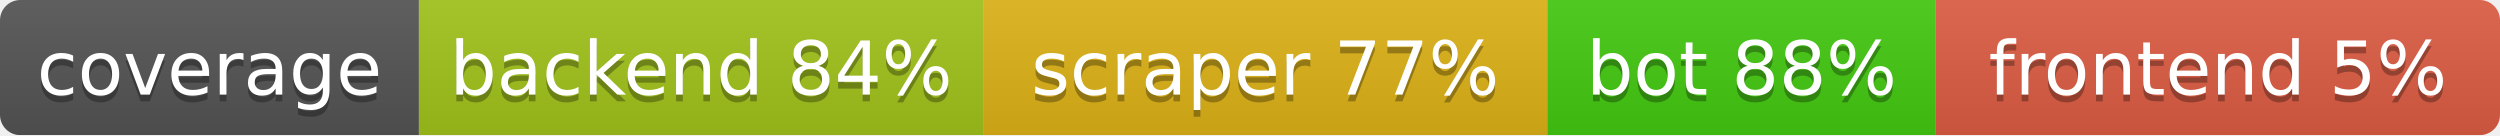
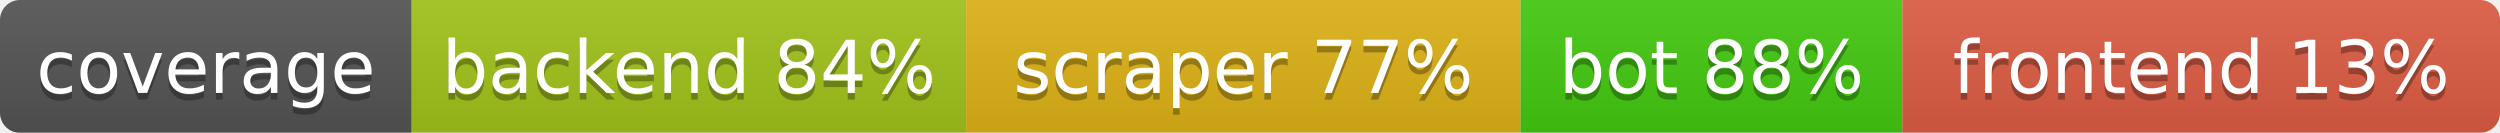
- <svg xmlns="http://www.w3.org/2000/svg" width="370.0" height="20">
+ <svg xmlns="http://www.w3.org/2000/svg" width="376.5" height="20">
  <linearGradient id="b" x2="0" y2="100%">
    <stop offset="0" stop-color="#bbb" stop-opacity=".1" />
    <stop offset="1" stop-opacity=".1" />
  </linearGradient>
  <mask id="a">
-     <rect width="370.0" height="20" rx="3" fill="#fff" />
+     <rect width="376.5" height="20" rx="3" fill="#fff" />
  </mask>
  <g mask="url(#a)">
    <rect width="62.0" height="20" fill="#555" />
    <rect x="62.0" width="83.5" height="20" fill="#a3c51c" />
    <rect x="145.5" width="83.5" height="20" fill="#dfb317" />
    <rect x="229.0" width="57.5" height="20" fill="#4c1" />
-     <rect x="286.5" width="83.5" height="20" fill="#e05d44" />
-     <rect width="370.0" height="20" fill="url(#b)" />
+     <rect x="286.5" width="90.0" height="20" fill="#e05d44" />
+     <rect width="376.5" height="20" fill="url(#b)" />
  </g>
  <g fill="#fff" text-anchor="middle" font-family="DejaVu Sans,Verdana,Geneva,sans-serif" font-size="11">
    <text x="31.0" y="15" fill="#010101" fill-opacity=".3">coverage</text>
    <text x="31.0" y="14">coverage</text>
    <text x="103.75" y="15" fill="#010101" fill-opacity=".3">backend 84%</text>
    <text x="103.75" y="14">backend 84%</text>
    <text x="187.25" y="15" fill="#010101" fill-opacity=".3">scraper 77%</text>
    <text x="187.25" y="14">scraper 77%</text>
    <text x="257.75" y="15" fill="#010101" fill-opacity=".3">bot 88%</text>
    <text x="257.75" y="14">bot 88%</text>
-     <text x="328.25" y="15" fill="#010101" fill-opacity=".3">frontend 5%</text>
-     <text x="328.25" y="14">frontend 5%</text>
+     <text x="331.5" y="15" fill="#010101" fill-opacity=".3">frontend 13%</text>
+     <text x="331.5" y="14">frontend 13%</text>
  </g>
</svg>
